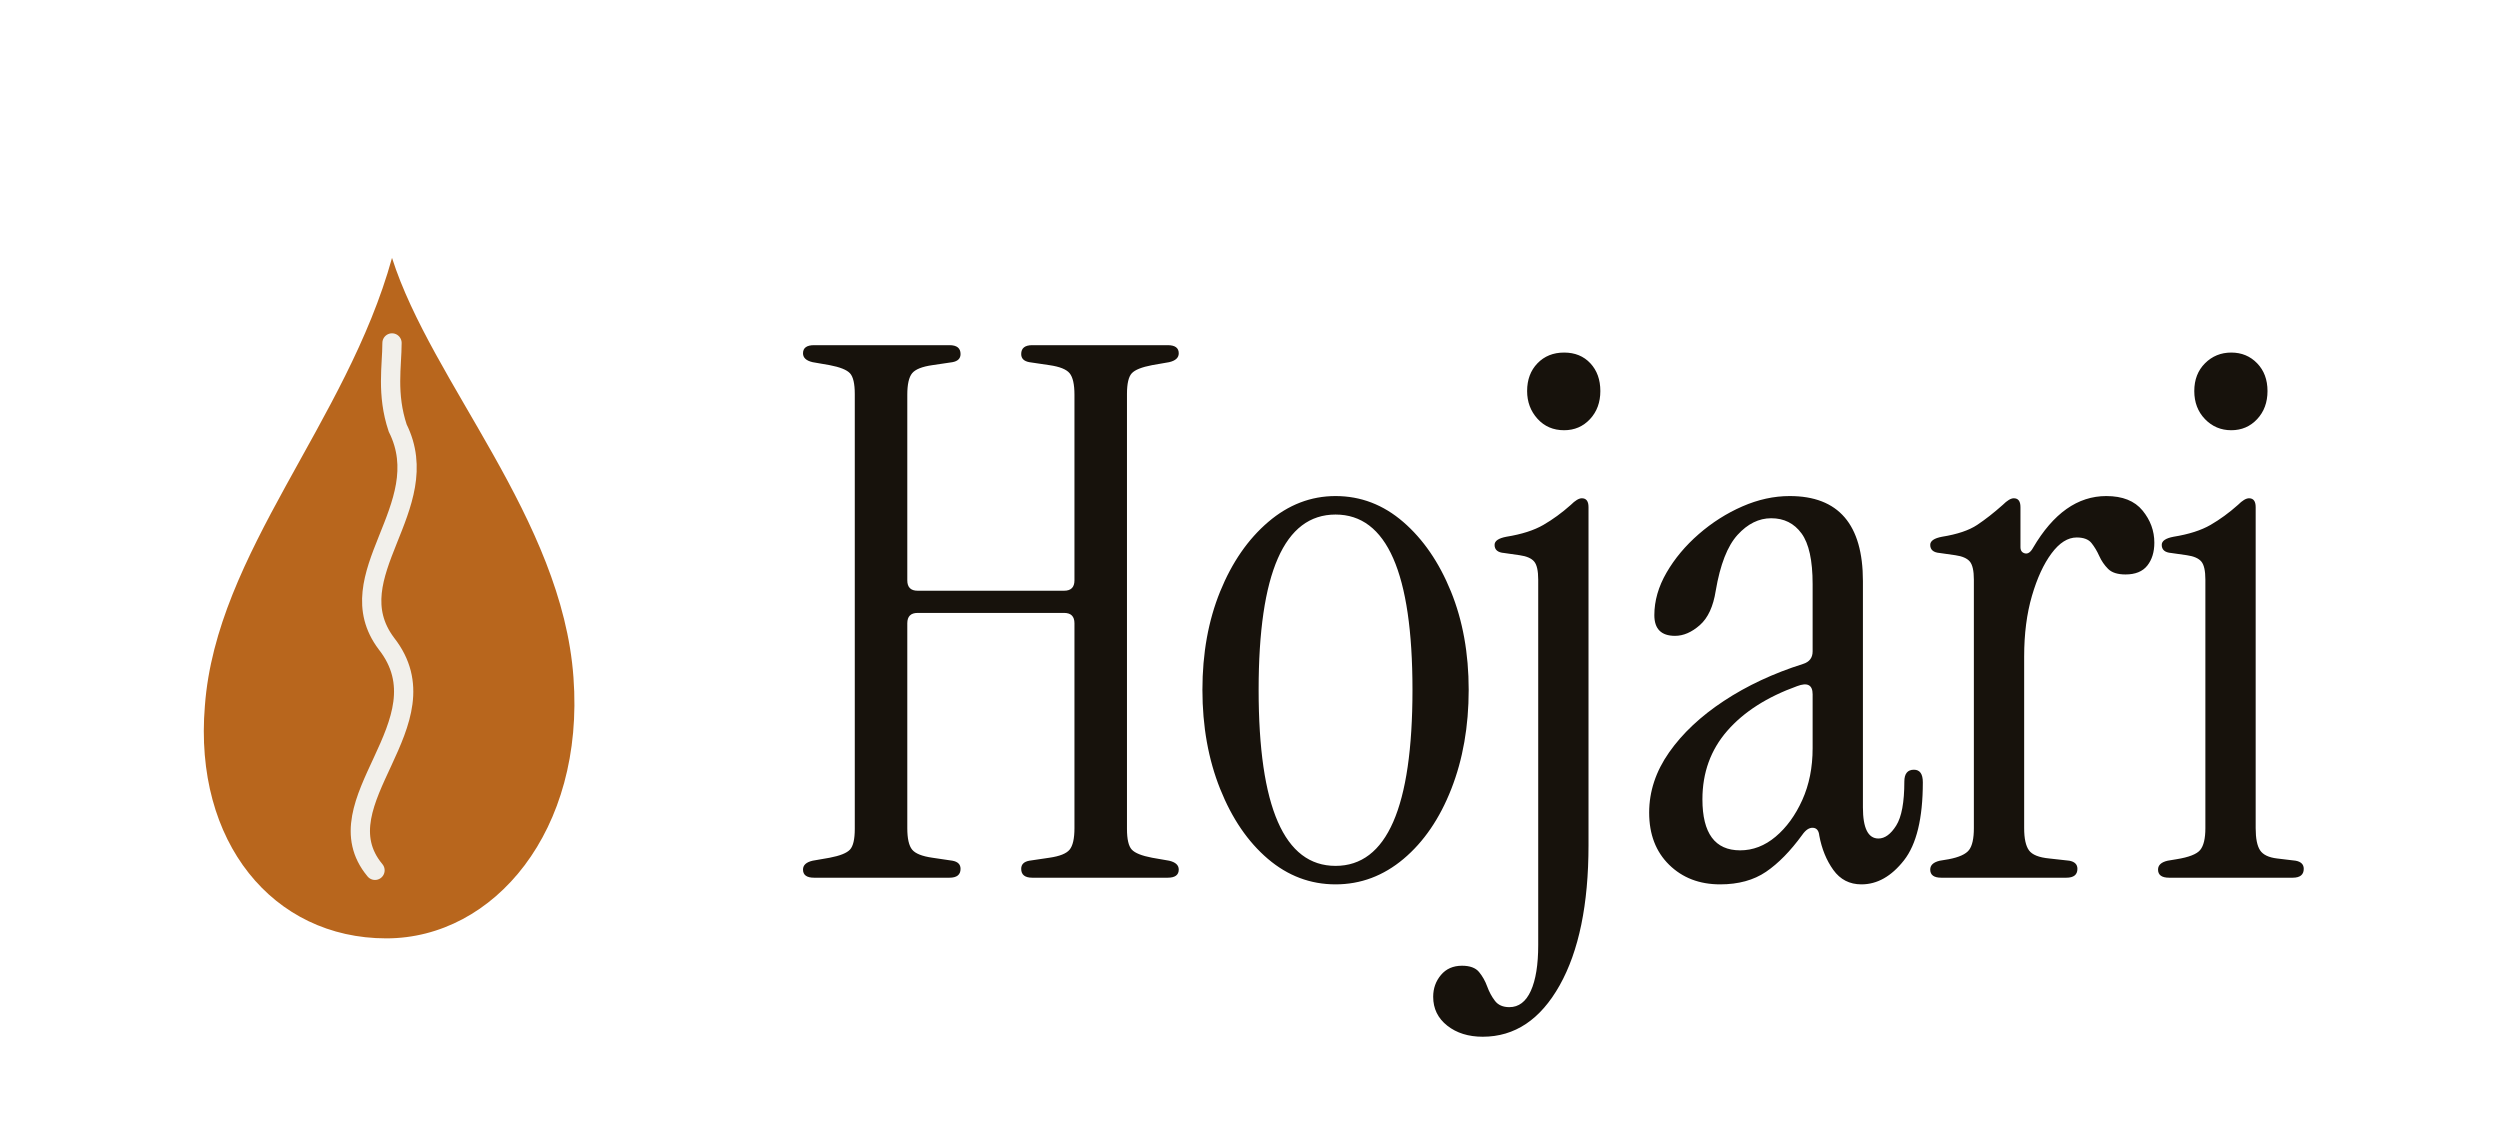
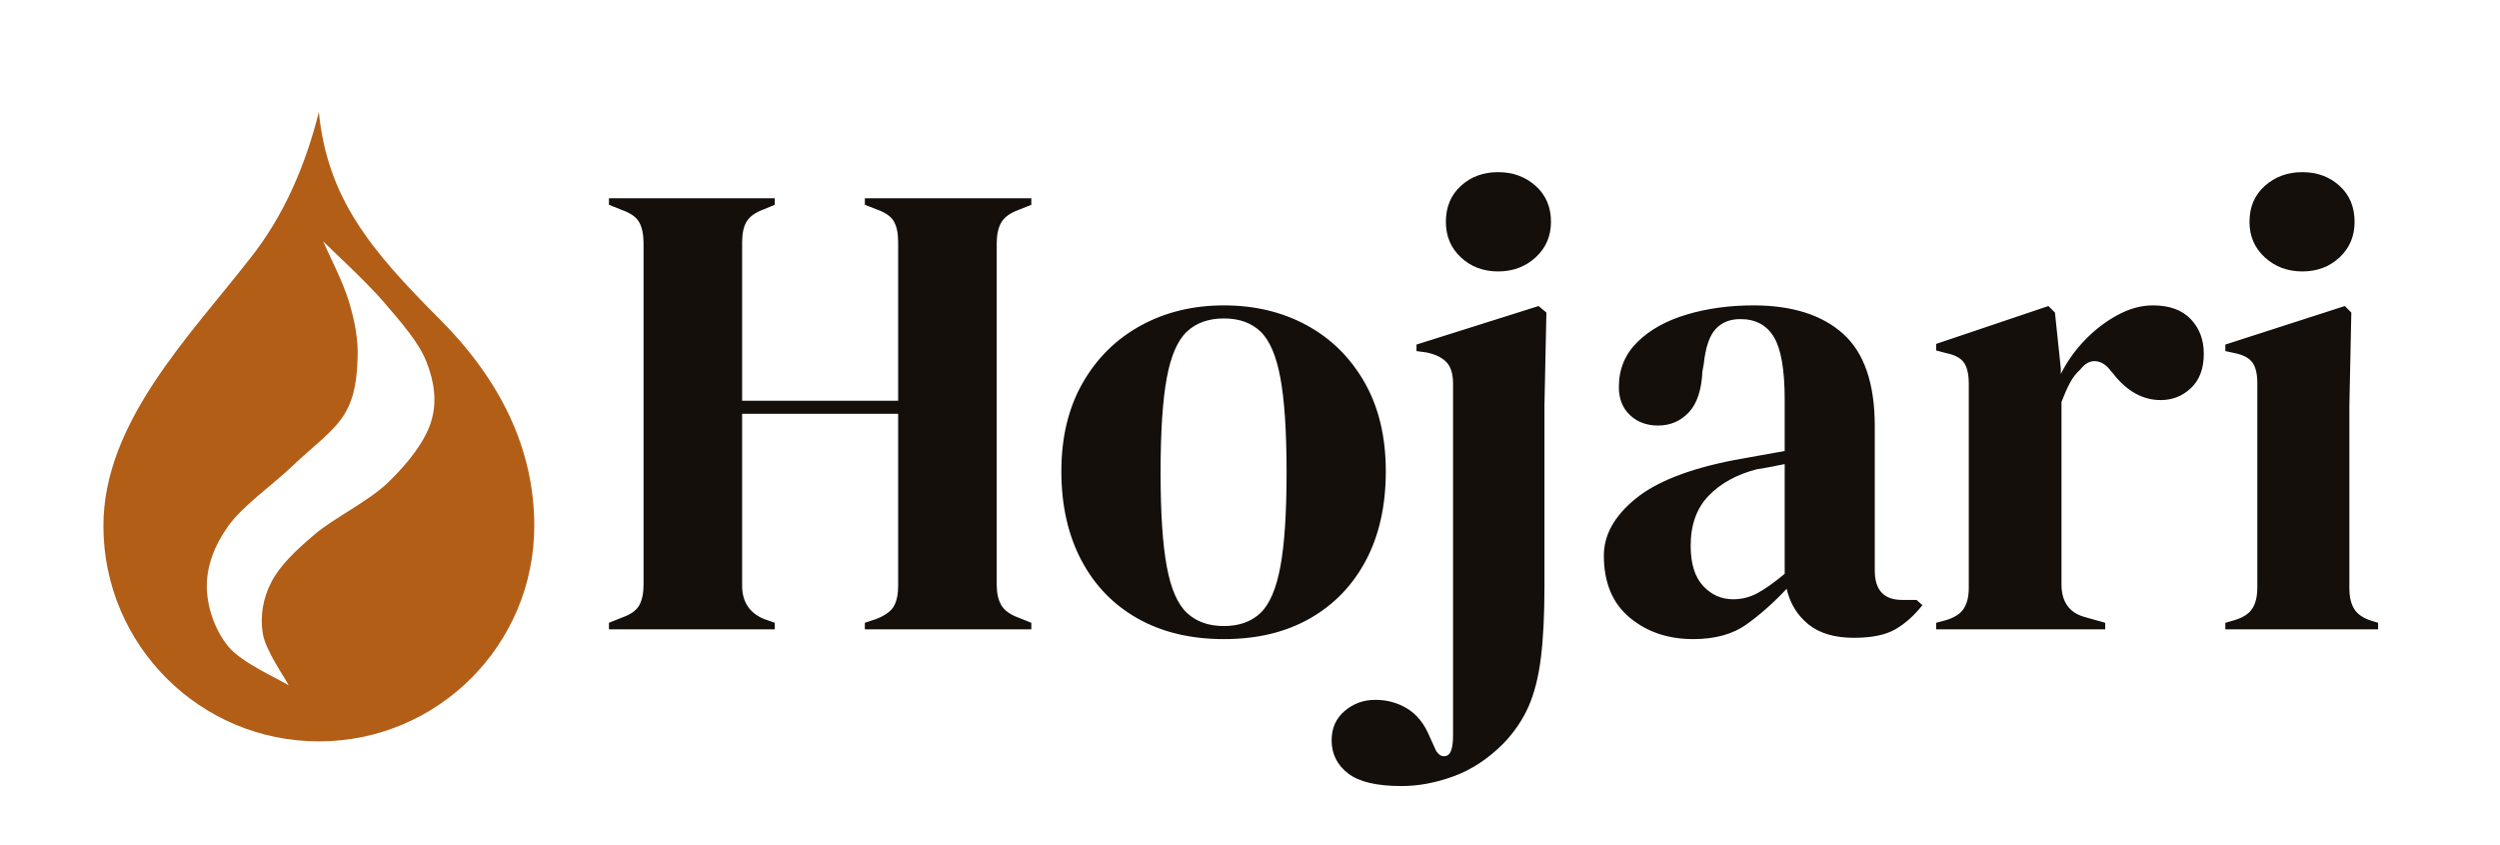
- <svg xmlns="http://www.w3.org/2000/svg" viewBox="0 0 507 230" width="507" height="230">
-   <g transform="translate(22 27) scale(1.15)">
-     <path d="M50 22 C57 44 80 68 82 96 C84 123 68 142 49 142 C29 142 15 125 17 101 C19 74 42 51 50 22 Z" fill="#B8661D" />
-     <path d="M47 130 C37 118 60 104 49 90 C40 78 58 66 51 52 C49 46 50 41 50 37" fill="none" stroke="#F2F0EB" stroke-width="3.4" stroke-linecap="round" />
-   </g>
-   <path d="M165.1 178.0Q162.85 178.0 162.85 176.35Q162.85 175.0 164.8 174.55L168.25 173.95Q171.4 173.35 172.375 172.3Q173.35 171.25 173.35 168.1V79.9Q173.35 76.75 172.375 75.7Q171.4 74.65 168.25 74.05L164.8 73.45Q162.85 73.0 162.85 71.65Q162.85 70.0 165.1 70.0H192.55Q194.8 70.0 194.8 71.8Q194.8 73.15 193.15 73.45L189.1 74.05Q185.95 74.5 184.975 75.7Q184.0 76.9 184.0 80.05V117.7Q184.0 119.8 186.1 119.8H215.8Q217.9 119.8 217.9 117.7V80.05Q217.9 76.9 216.925 75.7Q215.95 74.5 212.8 74.05L208.75 73.45Q207.1 73.15 207.1 71.8Q207.1 70.0 209.35 70.0H236.8Q239.05 70.0 239.05 71.65Q239.05 73.0 237.1 73.45L233.65 74.05Q230.5 74.65 229.525 75.7Q228.55 76.75 228.55 79.9V168.1Q228.55 171.25 229.525 172.3Q230.5 173.35 233.65 173.95L237.1 174.55Q239.05 175.0 239.05 176.35Q239.05 178.0 236.8 178.0H209.35Q207.1 178.0 207.1 176.2Q207.1 174.85 208.75 174.55L212.8 173.95Q215.95 173.5 216.925 172.3Q217.9 171.1 217.9 167.95V126.4Q217.9 124.3 215.8 124.3H186.1Q184.0 124.3 184.0 126.4V167.95Q184.0 171.1 184.975 172.3Q185.95 173.5 189.1 173.95L193.15 174.55Q194.8 174.85 194.8 176.2Q194.8 178.0 192.55 178.0ZM270.85 179.35Q263.2 179.35 257.125 174.175Q251.05 169.0 247.45 160.0Q243.85 151.0 243.85 139.9Q243.85 128.8 247.45 119.95Q251.05 111.1 257.2 105.85Q263.35 100.6 270.85 100.6Q278.5 100.6 284.575 105.85Q290.65 111.1 294.25 119.95Q297.85 128.8 297.85 139.9Q297.85 151.0 294.325 160.0Q290.8 169.0 284.65 174.175Q278.5 179.35 270.85 179.35ZM270.85 175.6Q286.45 175.6 286.45 139.9Q286.45 104.35 270.85 104.35Q255.25 104.35 255.25 139.9Q255.25 175.6 270.85 175.6ZM317.2 87.25Q313.9 87.25 311.8 84.925Q309.7 82.6 309.7 79.3Q309.7 75.85 311.8 73.675Q313.9 71.5 317.2 71.5Q320.5 71.5 322.525 73.675Q324.55 75.85 324.55 79.3Q324.55 82.75 322.45 85.0Q320.35 87.25 317.2 87.25ZM300.7 210.25Q296.35 210.25 293.5 208.0Q290.65 205.75 290.65 202.15Q290.65 199.6 292.225 197.725Q293.8 195.85 296.5 195.85Q298.9 195.85 299.95 197.125Q301.0 198.4 301.6 200.05Q302.2 201.7 303.175 202.975Q304.15 204.25 306.1 204.25Q308.95 204.25 310.45 200.95Q311.95 197.65 311.95 191.65V117.55Q311.95 114.85 311.125 113.875Q310.3 112.9 308.2 112.6L305.05 112.15Q303.1 112.0 303.1 110.5Q303.1 109.3 305.5 108.85Q310.15 108.1 313.0 106.45Q315.85 104.8 318.55 102.4Q319.9 101.05 320.8 101.05Q322.15 101.05 322.15 102.85V171.4Q322.15 189.4 316.3 199.825Q310.45 210.25 300.7 210.25ZM348.85 179.35Q342.55 179.35 338.5 175.375Q334.45 171.4 334.45 164.8Q334.45 158.35 338.5 152.575Q342.55 146.8 349.6 142.15Q356.65 137.5 365.65 134.65Q367.6 134.05 367.6 132.1V118.45Q367.6 111.25 365.35 108.175Q363.1 105.1 359.2 105.1Q355.45 105.1 352.375 108.475Q349.3 111.85 347.95 119.8Q347.2 124.6 344.725 126.775Q342.25 128.95 339.7 128.95Q335.5 128.95 335.5 124.75Q335.5 120.4 337.975 116.125Q340.45 111.85 344.5 108.325Q348.55 104.8 353.35 102.7Q358.15 100.6 362.95 100.6Q377.8 100.6 377.8 117.85V163.75Q377.8 170.05 380.95 170.05Q382.9 170.05 384.55 167.425Q386.2 164.8 386.2 158.5Q386.2 156.1 388.15 156.1Q389.95 156.1 389.95 158.65Q389.95 169.6 386.125 174.475Q382.3 179.35 377.5 179.35Q373.9 179.35 371.8 176.425Q369.7 173.5 368.95 169.45Q368.8 167.95 367.675 167.875Q366.55 167.8 365.5 169.3Q361.9 174.25 358.15 176.8Q354.4 179.35 348.85 179.35ZM352.9 172.45Q356.8 172.45 360.1 169.675Q363.4 166.9 365.5 162.25Q367.6 157.6 367.6 151.75V140.8Q367.6 137.95 364.45 139.15Q355.3 142.45 350.275 148.225Q345.25 154.0 345.25 162.1Q345.25 172.45 352.9 172.45ZM412.3 111.1Q418.45 100.6 427.15 100.6Q432.1 100.6 434.5 103.525Q436.9 106.45 436.9 110.05Q436.9 112.9 435.475 114.7Q434.05 116.5 431.05 116.5Q428.65 116.5 427.525 115.375Q426.4 114.25 425.725 112.75Q425.05 111.25 424.15 110.125Q423.25 109.0 421.15 109.0Q418.45 109.0 416.05 112.225Q413.65 115.45 412.075 120.85Q410.5 126.25 410.5 133.15V167.95Q410.5 171.1 411.475 172.45Q412.45 173.8 415.6 174.1L419.65 174.55Q421.3 174.85 421.3 176.2Q421.3 178.0 419.05 178.0H393.7Q391.45 178.0 391.45 176.35Q391.45 175.0 393.4 174.55L395.2 174.25Q398.35 173.65 399.325 172.375Q400.3 171.1 400.3 167.95V117.55Q400.3 114.85 399.475 113.875Q398.65 112.9 396.55 112.6L393.4 112.15Q391.45 112.0 391.45 110.5Q391.45 109.3 393.85 108.85Q398.5 108.1 400.975 106.45Q403.45 104.8 406.15 102.4Q407.5 101.05 408.4 101.05Q409.75 101.05 409.75 102.85V110.95Q409.75 112.0 410.65 112.225Q411.55 112.45 412.3 111.1ZM452.5 87.25Q449.35 87.25 447.175 85.0Q445.0 82.75 445.0 79.3Q445.0 75.85 447.175 73.675Q449.35 71.5 452.5 71.5Q455.65 71.5 457.75 73.675Q459.85 75.85 459.85 79.3Q459.85 82.75 457.75 85.0Q455.65 87.25 452.5 87.25ZM439.9 178.0Q437.65 178.0 437.65 176.35Q437.65 175.0 439.6 174.55L441.4 174.25Q445.15 173.65 446.2 172.375Q447.25 171.1 447.25 167.95V117.55Q447.25 114.85 446.425 113.875Q445.6 112.9 443.5 112.6L440.35 112.15Q438.4 112.0 438.4 110.5Q438.4 109.3 440.8 108.85Q445.45 108.1 448.3 106.45Q451.15 104.8 453.85 102.4Q455.2 101.05 456.1 101.05Q457.45 101.05 457.45 102.85V167.95Q457.45 171.1 458.35 172.45Q459.25 173.8 461.8 174.1L465.55 174.55Q467.2 174.85 467.2 176.2Q467.2 178.0 464.95 178.0Z" fill="#17120C" />
+ <svg xmlns="http://www.w3.org/2000/svg" viewBox="-24 -26 580 196">
+   <path fill-rule="evenodd" fill="#B25E17" d="M50 0 C52 20 62 32 78 48 C92 62 100 78 100 96 A50 50 0 0 1 0 96 C0 72 20 52 34 34 C42 24 47 12 50 0 Z M51.00 30.00 C53.33 32.33 61.00 39.33 65.00 44.00 C69.00 48.67 73.17 53.33 75.00 58.00 C76.83 62.67 77.50 67.33 76.00 72.00 C74.50 76.67 70.50 81.67 66.00 86.00 C61.50 90.33 53.50 94.17 49.00 98.00 C44.50 101.83 41.00 105.17 39.00 109.00 C37.00 112.83 36.33 117.00 37.00 121.00 C37.67 125.00 42.00 131.00 43.00 133.00 L43.00 133.00 C40.67 131.50 32.17 127.83 29.00 124.00 C25.83 120.17 24.00 114.67 24.00 110.00 C24.00 105.33 25.67 100.67 29.00 96.00 C32.33 91.33 39.50 86.33 44.00 82.00 C48.50 77.67 53.50 74.17 56.00 70.00 C58.50 65.83 58.83 61.33 59.00 57.00 C59.17 52.67 58.33 48.50 57.00 44.00 C55.67 39.50 52.00 32.33 51.00 30.00 Z" />
+   <path fill="#140F0B" d="M117.333 120.0V118.485L120.364 117.273Q123.394 116.212 124.379 114.394Q125.364 112.576 125.364 109.697V30.455Q125.364 27.424 124.379 25.606Q123.394 23.788 120.364 22.727L117.333 21.515V20H155.818V21.515L153.242 22.576Q150.364 23.636 149.303 25.379Q148.242 27.121 148.242 30.152V66.97H184.455V30.152Q184.455 27.121 183.47 25.379Q182.485 23.636 179.455 22.576L176.727 21.515V20H215.364V21.515L212.333 22.727Q209.455 23.788 208.394 25.606Q207.333 27.424 207.333 30.455V109.697Q207.333 112.576 208.394 114.394Q209.455 116.212 212.333 117.273L215.364 118.485V120.0H176.727V118.485L179.455 117.576Q182.485 116.364 183.47 114.621Q184.455 112.879 184.455 109.848V70.0H148.242V109.848Q148.242 115.455 153.242 117.576L155.818 118.485V120.0ZM260.061 122.273Q248.545 122.273 240.061 117.5Q231.576 112.727 226.955 103.939Q222.333 95.152 222.333 83.333Q222.333 71.515 227.258 62.879Q232.182 54.242 240.742 49.545Q249.303 44.848 260.061 44.848Q270.818 44.848 279.303 49.47Q287.788 54.091 292.712 62.727Q297.636 71.364 297.636 83.333Q297.636 95.303 293.015 104.015Q288.394 112.727 279.985 117.5Q271.576 122.273 260.061 122.273ZM260.061 119.242Q265.364 119.242 268.545 116.212Q271.727 113.182 273.167 105.455Q274.606 97.727 274.606 83.636Q274.606 69.394 273.167 61.667Q271.727 53.939 268.545 50.909Q265.364 47.879 260.061 47.879Q254.758 47.879 251.5 50.909Q248.242 53.939 246.803 61.667Q245.364 69.394 245.364 83.636Q245.364 97.727 246.803 105.455Q248.242 113.182 251.5 116.212Q254.758 119.242 260.061 119.242ZM323.697 36.97Q318.545 36.97 315.061 33.712Q311.576 30.455 311.576 25.455Q311.576 20.303 315.061 17.121Q318.545 13.939 323.697 13.939Q328.848 13.939 332.409 17.121Q335.97 20.303 335.97 25.455Q335.97 30.455 332.409 33.712Q328.848 36.97 323.697 36.97ZM301.273 156.364Q292.636 156.364 288.848 153.409Q285.061 150.455 285.061 145.758Q285.061 141.515 288.091 138.939Q291.121 136.364 295.212 136.364Q299.303 136.364 302.636 138.409Q305.97 140.455 307.788 144.848L309.303 148.182Q310.364 149.848 311.803 149.318Q313.242 148.788 313.242 144.545V63.03Q313.242 59.545 311.652 57.955Q310.061 56.364 307.03 55.758L304.758 55.455V53.939L333.091 45L334.909 46.515L334.455 68.03V110.152Q334.455 120.0 333.621 126.667Q332.788 133.333 330.742 137.955Q328.697 142.576 324.909 146.515Q319.606 151.818 313.394 154.091Q307.182 156.364 301.273 156.364ZM369 122.273Q360.212 122.273 354.227 117.273Q348.242 112.273 348.242 102.879Q348.242 95.758 355.515 89.773Q362.788 83.788 378.394 80.758Q380.818 80.303 383.848 79.773Q386.879 79.242 390.212 78.636V66.667Q390.212 56.364 387.712 52.197Q385.212 48.03 379.909 48.03Q376.273 48.03 374.152 50.379Q372.03 52.727 371.424 58.485L371.121 60.152Q370.818 66.667 367.939 69.697Q365.061 72.727 360.818 72.727Q356.879 72.727 354.303 70.303Q351.727 67.879 351.727 63.788Q351.727 57.576 356.045 53.333Q360.364 49.091 367.485 46.97Q374.606 44.848 382.939 44.848Q396.424 44.848 403.773 51.439Q411.121 58.03 411.121 72.879V106.364Q411.121 113.182 417.485 113.182H420.818L422.182 114.394Q419.303 118.03 415.894 120.0Q412.485 121.97 406.273 121.97Q399.606 121.97 395.742 118.864Q391.879 115.758 390.667 110.606Q386.121 115.455 381.348 118.864Q376.576 122.273 369 122.273ZM378.242 113.03Q381.273 113.03 383.924 111.591Q386.576 110.152 390.212 107.121V81.667Q388.697 81.97 387.182 82.273Q385.667 82.576 383.697 82.879Q376.727 84.697 372.561 89.015Q368.394 93.333 368.394 100.606Q368.394 106.818 371.273 109.924Q374.152 113.03 378.242 113.03ZM425.364 120.0V118.485L427.636 117.879Q430.667 116.97 431.803 115.152Q432.939 113.333 432.939 110.455V63.03Q432.939 59.697 431.803 58.106Q430.667 56.515 427.636 55.909L425.364 55.303V53.788L451.424 45L452.939 46.515L454.303 59.545V60.758Q456.424 56.515 459.833 52.955Q463.242 49.394 467.409 47.121Q471.576 44.848 475.667 44.848Q481.424 44.848 484.455 48.03Q487.485 51.212 487.485 56.061Q487.485 61.212 484.53 64.015Q481.576 66.818 477.485 66.818Q471.121 66.818 466.273 60.455L465.97 60.152Q464.455 58.03 462.485 57.803Q460.515 57.576 458.848 59.697Q457.333 61.061 456.348 62.955Q455.364 64.848 454.455 67.273V109.545Q454.455 115.606 459.758 117.121L464.606 118.485V120.0ZM510.364 36.97Q505.212 36.97 501.652 33.712Q498.091 30.455 498.091 25.455Q498.091 20.303 501.652 17.121Q505.212 13.939 510.364 13.939Q515.515 13.939 519 17.121Q522.485 20.303 522.485 25.455Q522.485 30.455 519 33.712Q515.515 36.97 510.364 36.97ZM492.485 120.0V118.485L494.606 117.879Q497.636 116.97 498.773 115.152Q499.909 113.333 499.909 110.303V62.879Q499.909 59.697 498.773 58.106Q497.636 56.515 494.606 55.909L492.485 55.455V53.939L520.212 45L521.727 46.515L521.273 68.03V110.455Q521.273 113.485 522.409 115.303Q523.545 117.121 526.424 118.03L527.939 118.485V120.0Z" />
</svg>
